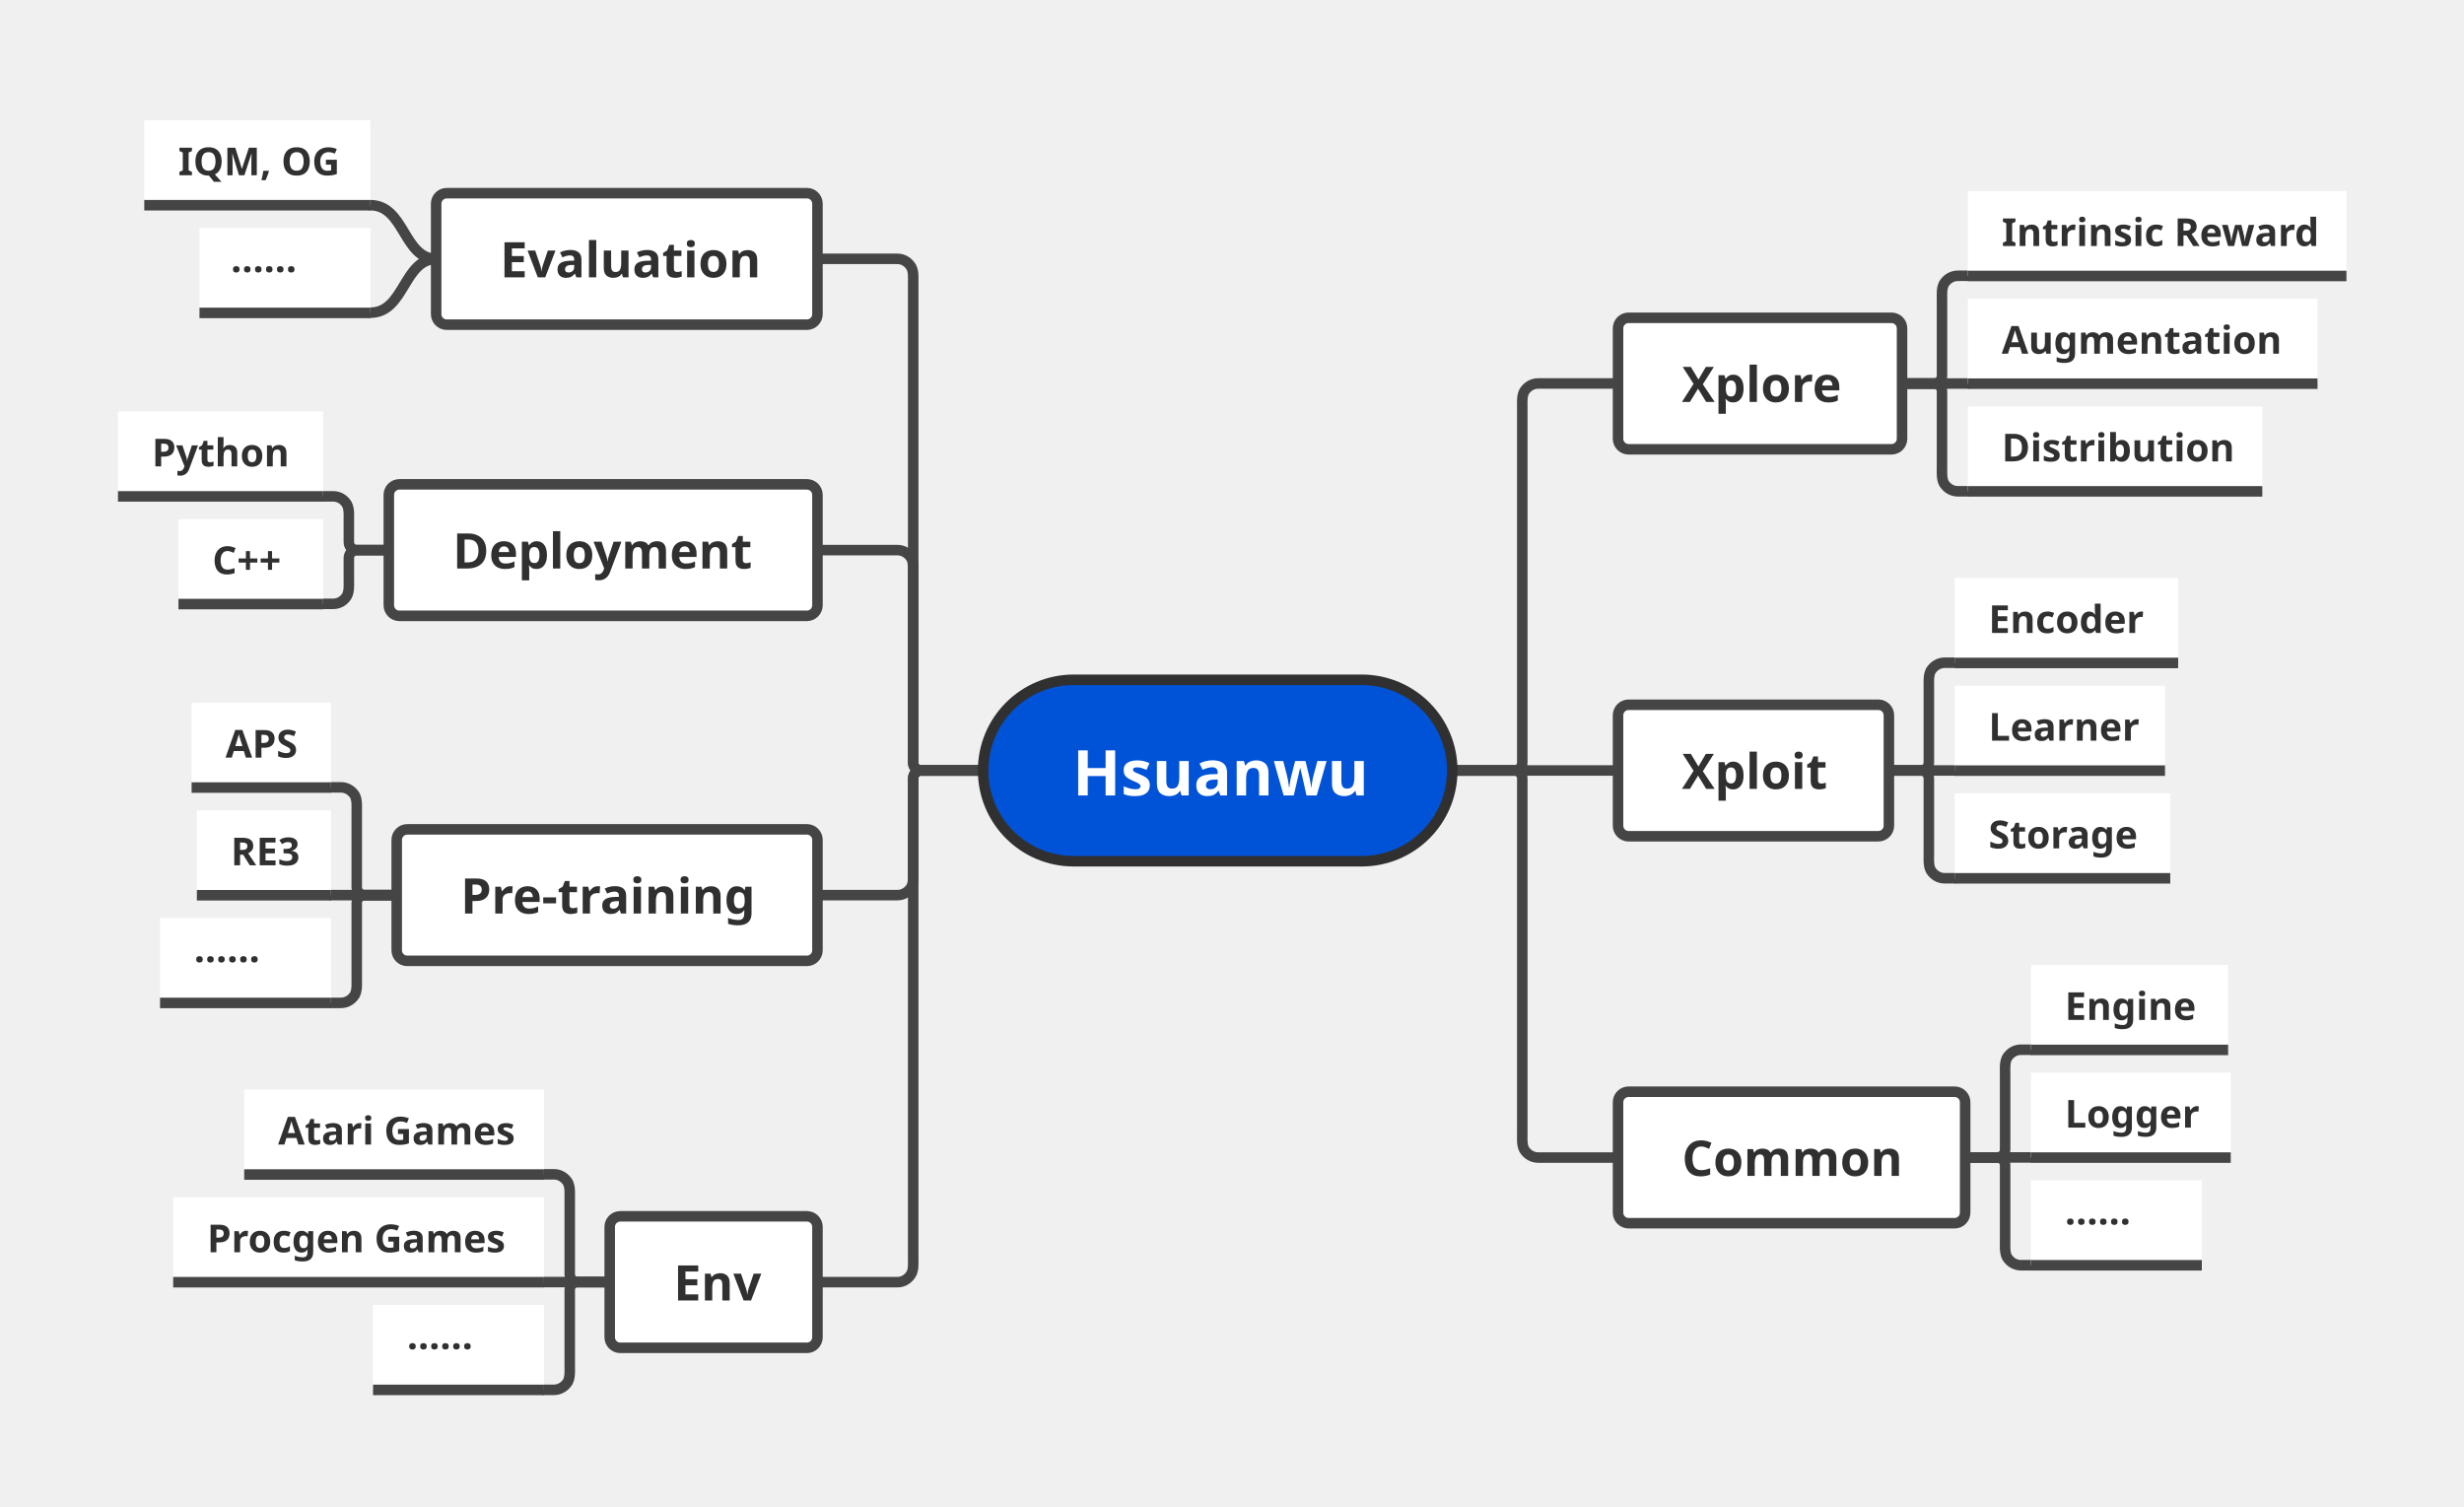
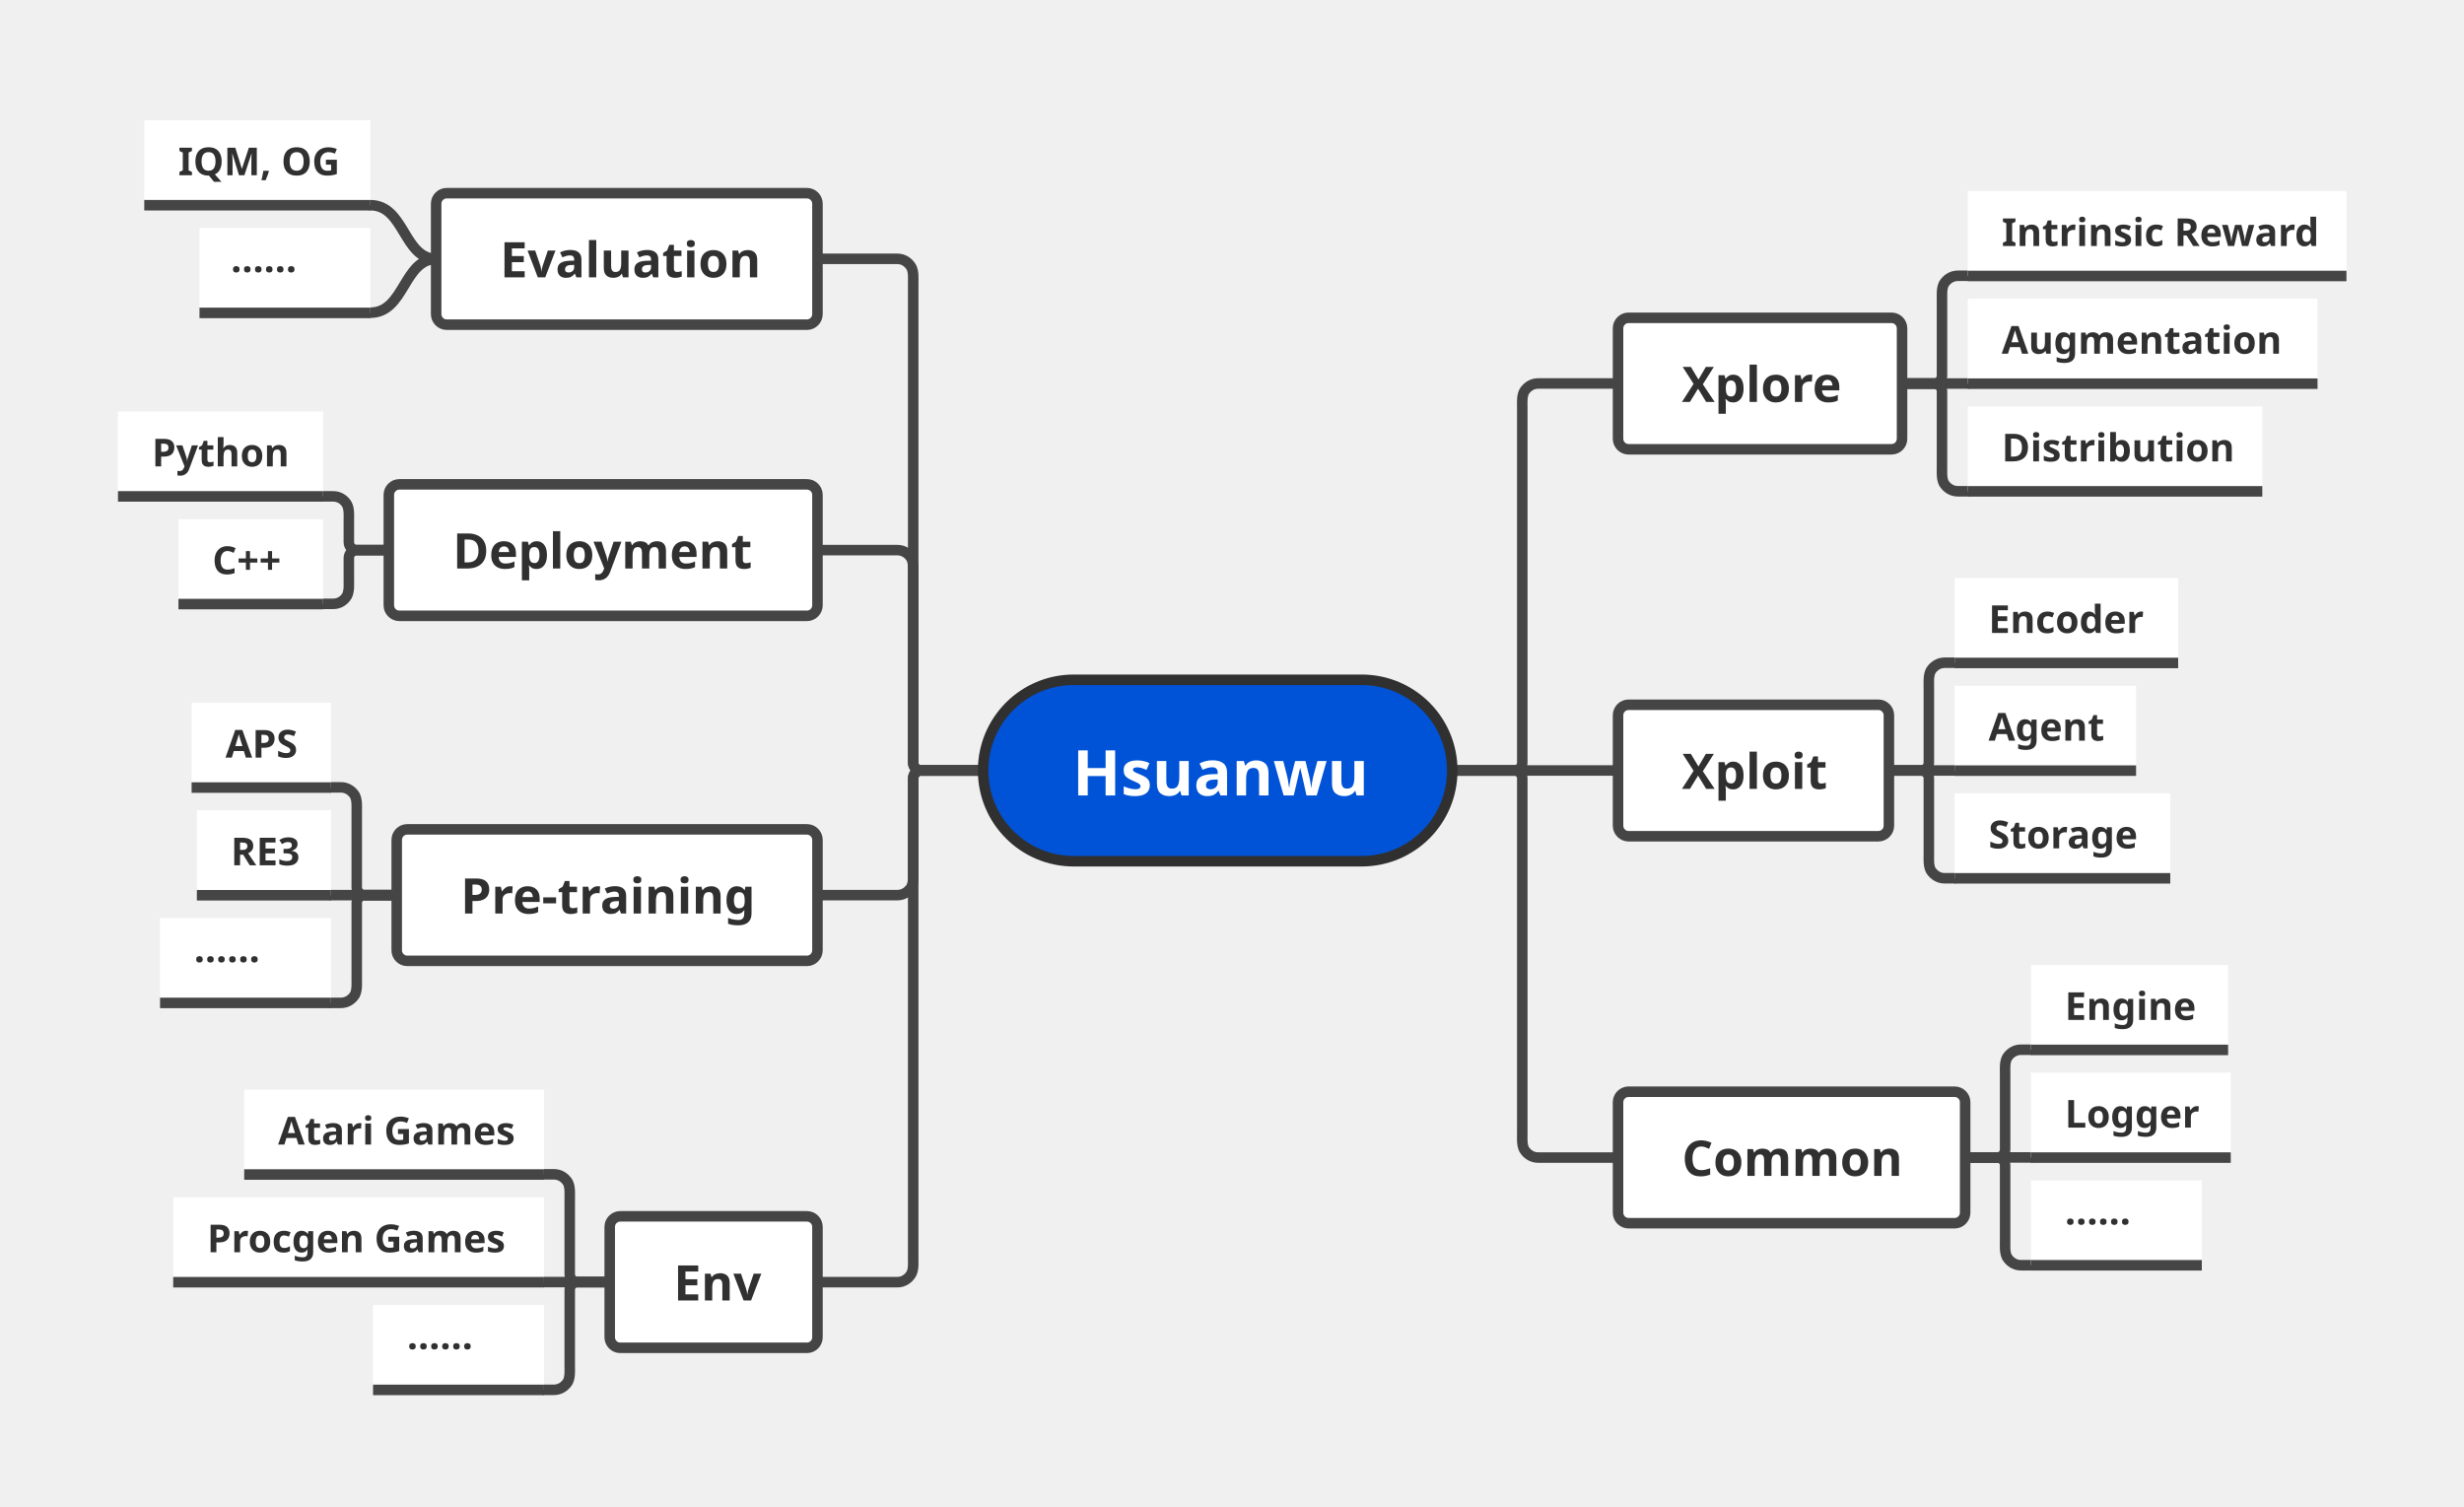
- <svg xmlns="http://www.w3.org/2000/svg" viewBox="0 0 937 573" width="937" height="573">
+ <svg xmlns="http://www.w3.org/2000/svg" height="573" viewBox="0 0 937 573" width="937">
  <defs />
-   <g id="page1" transform="translate(5.5,5.5)">
-     <rect width="927" x="0" fill="none" y="0" height="563" />
-     <path stroke="#454545" stroke-width="4" fill="none" id="shape1" stroke-linecap="round" d="M13.1,.0L36.7,.0C38.4,.0,40.7,.0,42.7,.0C43.6,.0,44.6,.0,45.7,.0L76.1,.0" transform="translate(533.69,287.50)" />
-     <path stroke="#454545" stroke-width="4" fill="none" id="shape2" stroke-linecap="round" d="M13.1,73.6L36.7,73.6C38.4,73.6,39.7,72.2,39.7,70.6L39.7,-64.6C39.7,-66.2,39.5,-68.7,40.4,-70.5C41.5,-72.3,43.4,-73.6,45.7,-73.6L76.1,-73.6" transform="translate(533.69,213.93)" />
-     <path stroke="#454545" stroke-width="4" fill="none" id="shape3" stroke-linecap="round" d="M13.1,-73.6L36.7,-73.6C38.4,-73.6,39.7,-72.2,39.7,-70.6L39.7,64.6C39.7,66.2,39.5,68.7,40.4,70.5C41.5,72.3,43.4,73.6,45.7,73.6L76.1,73.6" transform="translate(533.69,361.08)" />
-     <path stroke="#454545" stroke-width="4" fill="none" id="shape4" stroke-linecap="round" d="M-12.5,20.5L-0.3,20.5C1.4,20.5,2.7,19.1,2.7,17.5L2.7,-11.5C2.7,-13.1,2.5,-15.6,3.4,-17.4C4.5,-19.2,6.4,-20.5,8.7,-20.5L12.5,-20.5" transform="translate(725.30,267.02)" />
-     <path stroke="#454545" stroke-width="4" fill="none" id="shape5" stroke-linecap="round" d="M-12.5,.0L-0.3,.0C1.4,.0,3.7,.0,5.7,.0C6.6,.0,7.6,.0,8.7,.0L12.5,.0" transform="translate(725.30,287.50)" />
-     <path stroke="#454545" stroke-width="4" fill="none" id="shape6" stroke-linecap="round" d="M-12.5,-20.5L-0.3,-20.5C1.4,-20.5,2.7,-19.1,2.7,-17.5L2.7,11.5C2.7,13.1,2.5,15.6,3.4,17.4C4.5,19.2,6.4,20.5,8.7,20.5L12.5,20.5" transform="translate(725.30,307.98)" />
-     <path stroke="#454545" stroke-width="4" fill="none" id="shape7" stroke-linecap="round" d="M-13.1,-97.3L-36.7,-97.3C-38.4,-97.3,-39.7,-95.9,-39.7,-94.3L-39.7,88.3C-39.7,89.9,-39.5,92.4,-40.4,94.1C-41.5,96.0,-43.4,97.3,-45.7,97.3L-76.1,97.3" transform="translate(381.47,384.77)" />
-     <path stroke="#454545" stroke-width="4" fill="none" id="shape8" stroke-linecap="round" d="M-13.1,41.9L-36.7,41.9C-38.4,41.9,-39.7,40.6,-39.7,38.9L-39.7,-32.9C-39.7,-34.6,-39.5,-37.0,-40.4,-38.8C-41.5,-40.6,-43.4,-41.9,-45.7,-41.9L-76.1,-41.9" transform="translate(381.47,245.59)" />
-     <path stroke="#454545" stroke-width="4" fill="none" id="shape9" stroke-linecap="round" d="M-13.1,-23.7L-36.7,-23.7C-38.4,-23.7,-39.7,-22.3,-39.7,-20.7L-39.7,14.7C-39.7,16.3,-39.5,18.8,-40.4,20.6C-41.5,22.4,-43.4,23.7,-45.7,23.7L-76.1,23.7" transform="translate(381.47,311.19)" />
-     <path stroke="#454545" stroke-width="4" fill="none" id="shape10" stroke-linecap="round" d="M-12.5,20.5L-0.3,20.5C1.4,20.5,2.7,19.1,2.7,17.5L2.7,-11.5C2.7,-13.1,2.5,-15.6,3.4,-17.4C4.5,-19.2,6.4,-20.5,8.7,-20.5L12.5,-20.5" transform="translate(730.30,119.88)" />
-     <path stroke="#454545" stroke-width="4" fill="none" id="shape11" stroke-linecap="round" d="M-12.5,.0L-0.3,.0C1.4,.0,3.7,.0,5.7,.0C6.6,.0,7.6,.0,8.7,.0L12.5,.0" transform="translate(730.30,140.35)" />
-     <path stroke="#454545" stroke-width="4" fill="none" id="shape12" stroke-linecap="round" d="M-12.5,-20.5L-0.3,-20.5C1.4,-20.5,2.7,-19.1,2.7,-17.5L2.7,11.5C2.7,13.1,2.5,15.6,3.4,17.4C4.5,19.2,6.4,20.5,8.7,20.5L12.5,20.5" transform="translate(730.30,160.82)" />
-     <path stroke="#454545" stroke-width="4" fill="none" id="shape13" stroke-linecap="round" d="M-12.5,20.5L-0.3,20.5C1.4,20.5,2.7,19.1,2.7,17.5L2.7,-11.5C2.7,-13.1,2.5,-15.6,3.4,-17.4C4.5,-19.2,6.4,-20.5,8.7,-20.5L12.5,-20.5" transform="translate(754.30,414.18)" />
-     <path stroke="#454545" stroke-width="4" fill="none" id="shape14" stroke-linecap="round" d="M-12.5,-20.5L-0.3,-20.5C1.4,-20.5,2.7,-19.1,2.7,-17.5L2.7,11.5C2.7,13.1,2.5,15.6,3.4,17.4C4.5,19.2,6.4,20.5,8.7,20.5L12.5,20.5" transform="translate(754.30,455.13)" />
-     <path stroke="#454545" stroke-width="4" fill="none" id="shape15" stroke-linecap="round" d="M12.5,20.5L.3,20.5C-1.4,20.5,-2.7,19.1,-2.7,17.5L-2.7,-11.5C-2.7,-13.1,-2.5,-15.6,-3.4,-17.4C-4.5,-19.2,-6.4,-20.5,-8.7,-20.5L-12.5,-20.5" transform="translate(213.86,461.56)" />
-     <path stroke="#454545" stroke-width="4" fill="none" id="shape16" stroke-linecap="round" d="M-12.5,.0L-0.3,.0C1.4,.0,3.7,.0,5.7,.0C6.6,.0,7.6,.0,8.7,.0L12.5,.0" transform="translate(754.30,434.65)" />
-     <path stroke="#454545" stroke-width="4" fill="none" id="shape17" stroke-linecap="round" d="M12.5,10.2L.3,10.2C-1.4,10.2,-2.7,8.9,-2.7,7.2L-2.7,-1.2C-2.7,-2.9,-2.5,-5.3,-3.4,-7.1C-4.5,-9.0,-6.4,-10.2,-8.7,-10.2L-12.5,-10.2" transform="translate(129.86,193.45)" />
-     <path stroke="#454545" stroke-width="4" fill="none" id="shape18" stroke-linecap="round" d="M12.5,-10.2L.3,-10.2C-1.4,-10.2,-2.7,-8.9,-2.7,-7.2L-2.7,1.2C-2.7,2.9,-2.5,5.3,-3.4,7.1C-4.5,9.0,-6.4,10.2,-8.7,10.2L-12.5,10.2" transform="translate(129.86,213.93)" />
-     <path stroke="#454545" stroke-width="4" fill="none" id="shape19" stroke-linecap="round" d="M12.5,20.5L.3,20.5C-1.4,20.5,-2.7,19.1,-2.7,17.5L-2.7,-11.5C-2.7,-13.1,-2.5,-15.6,-3.4,-17.4C-4.5,-19.2,-6.4,-20.5,-8.7,-20.5L-12.5,-20.5" transform="translate(132.86,314.41)" />
-     <path stroke="#454545" stroke-width="4" fill="none" id="shape20" stroke-linecap="round" d="M12.5,.0L.3,.0C-1.4,.0,-3.7,.0,-5.7,.0C-6.6,.0,-7.6,.0,-8.7,.0L-12.5,.0" transform="translate(132.86,334.89)" />
-     <path stroke="#454545" stroke-width="4" fill="none" id="shape21" stroke-linecap="round" d="M12.5,-20.5L.3,-20.5C-1.4,-20.5,-2.7,-19.1,-2.7,-17.5L-2.7,11.5C-2.7,13.1,-2.5,15.6,-3.4,17.4C-4.5,19.2,-6.4,20.5,-8.7,20.5L-12.5,20.5" transform="translate(132.86,355.36)" />
-     <path stroke="#454545" stroke-width="4" fill="none" id="shape22" stroke-linecap="round" d="M12.5,.0L.3,.0C-1.4,.0,-3.7,.0,-5.7,.0C-6.6,.0,-7.6,.0,-8.7,.0L-12.5,.0" transform="translate(213.86,482.04)" />
-     <path stroke="#454545" stroke-width="4" fill="none" id="shape23" stroke-linecap="round" d="M12.5,-20.5L.3,-20.5C-1.4,-20.5,-2.7,-19.1,-2.7,-17.5L-2.7,11.5C-2.7,13.1,-2.5,15.6,-3.4,17.4C-4.5,19.2,-6.4,20.5,-8.7,20.5L-12.5,20.5" transform="translate(213.86,502.51)" />
-     <path stroke="#454545" stroke-width="4" fill="none" id="shape24" stroke-linecap="round" d="M-13.1,97.3L-36.7,97.3C-38.4,97.3,-39.7,95.9,-39.7,94.3L-39.7,-88.3C-39.7,-89.9,-39.5,-92.4,-40.4,-94.1C-41.5,-96.0,-43.4,-97.3,-45.7,-97.3L-76.1,-97.3" transform="translate(381.47,190.23)" />
-     <path stroke="#454545" stroke-width="4" fill="none" id="shape25" stroke-linecap="round" d="M12.5,10.2C.1,10.2,.5,-10.2,-12.5,-10.2" transform="translate(147.86,82.73)" />
-     <path stroke="#454545" stroke-width="4" fill="none" id="shape26" stroke-linecap="round" d="M12.5,-10.2C.1,-10.2,.5,10.2,-12.5,10.2" transform="translate(147.86,103.20)" />
-     <g id="shape27" transform="translate(368.361,253)">
-       <path stroke="#303030" stroke-width="4" fill-rule="nonzero" fill="#0053d6" d="M34.5,.0L143.9,.0C163.0,.0,178.4,15.4,178.4,34.5C178.4,53.6,163.0,69.0,143.9,69.0L34.5,69.0C15.4,69.0,.0,53.6,.0,34.5C.0,15.4,15.4,.0,34.5,.0z" />
+   <g transform="translate(5.5,5.5)" id="page1">
+     <rect x="0" height="563" y="0" width="927" fill="none" />
+     <path stroke-linecap="round" transform="translate(533.69,287.50)" id="shape1" stroke="#454545" stroke-width="4" fill="none" d="M13.1,.0L36.7,.0C38.4,.0,40.7,.0,42.7,.0C43.6,.0,44.6,.0,45.7,.0L76.1,.0" />
+     <path stroke-linecap="round" transform="translate(533.69,213.93)" id="shape2" stroke="#454545" stroke-width="4" fill="none" d="M13.1,73.6L36.7,73.6C38.4,73.6,39.7,72.2,39.7,70.6L39.7,-64.6C39.7,-66.2,39.5,-68.7,40.4,-70.5C41.5,-72.3,43.4,-73.6,45.7,-73.6L76.1,-73.6" />
+     <path stroke-linecap="round" transform="translate(533.69,361.08)" id="shape3" stroke="#454545" stroke-width="4" fill="none" d="M13.1,-73.6L36.7,-73.6C38.4,-73.6,39.7,-72.2,39.7,-70.6L39.7,64.6C39.7,66.2,39.5,68.7,40.4,70.5C41.5,72.3,43.4,73.6,45.7,73.6L76.1,73.6" />
+     <path stroke-linecap="round" transform="translate(725.30,267.02)" id="shape4" stroke="#454545" stroke-width="4" fill="none" d="M-12.5,20.5L-0.3,20.5C1.4,20.5,2.7,19.1,2.7,17.5L2.7,-11.5C2.7,-13.1,2.5,-15.6,3.4,-17.4C4.5,-19.2,6.4,-20.5,8.7,-20.5L12.5,-20.5" />
+     <path stroke-linecap="round" transform="translate(725.30,287.50)" id="shape5" stroke="#454545" stroke-width="4" fill="none" d="M-12.5,.0L-0.3,.0C1.4,.0,3.7,.0,5.7,.0C6.6,.0,7.6,.0,8.7,.0L12.5,.0" />
+     <path stroke-linecap="round" transform="translate(725.30,307.98)" id="shape6" stroke="#454545" stroke-width="4" fill="none" d="M-12.5,-20.5L-0.3,-20.5C1.4,-20.5,2.7,-19.1,2.7,-17.5L2.7,11.5C2.7,13.1,2.5,15.6,3.4,17.4C4.5,19.2,6.4,20.5,8.7,20.5L12.5,20.5" />
+     <path stroke-linecap="round" transform="translate(381.47,384.77)" id="shape7" stroke="#454545" stroke-width="4" fill="none" d="M-13.1,-97.3L-36.7,-97.3C-38.4,-97.3,-39.7,-95.9,-39.7,-94.3L-39.7,88.3C-39.7,89.9,-39.5,92.4,-40.4,94.1C-41.5,96.0,-43.4,97.3,-45.7,97.3L-76.1,97.3" />
+     <path stroke-linecap="round" transform="translate(381.47,245.59)" id="shape8" stroke="#454545" stroke-width="4" fill="none" d="M-13.1,41.9L-36.7,41.9C-38.4,41.9,-39.7,40.6,-39.7,38.9L-39.7,-32.9C-39.7,-34.6,-39.5,-37.0,-40.4,-38.8C-41.5,-40.6,-43.4,-41.9,-45.7,-41.9L-76.1,-41.9" />
+     <path stroke-linecap="round" transform="translate(381.47,311.19)" id="shape9" stroke="#454545" stroke-width="4" fill="none" d="M-13.1,-23.7L-36.7,-23.7C-38.4,-23.7,-39.7,-22.3,-39.7,-20.7L-39.7,14.7C-39.7,16.3,-39.5,18.8,-40.4,20.6C-41.5,22.4,-43.4,23.7,-45.7,23.7L-76.1,23.7" />
+     <path stroke-linecap="round" transform="translate(730.30,119.88)" id="shape10" stroke="#454545" stroke-width="4" fill="none" d="M-12.5,20.5L-0.3,20.5C1.4,20.5,2.7,19.1,2.7,17.5L2.7,-11.5C2.7,-13.1,2.5,-15.6,3.4,-17.4C4.5,-19.2,6.4,-20.5,8.7,-20.5L12.5,-20.5" />
+     <path stroke-linecap="round" transform="translate(730.30,140.35)" id="shape11" stroke="#454545" stroke-width="4" fill="none" d="M-12.5,.0L-0.3,.0C1.4,.0,3.7,.0,5.7,.0C6.6,.0,7.6,.0,8.7,.0L12.5,.0" />
+     <path stroke-linecap="round" transform="translate(730.30,160.82)" id="shape12" stroke="#454545" stroke-width="4" fill="none" d="M-12.5,-20.5L-0.3,-20.5C1.4,-20.5,2.7,-19.1,2.7,-17.5L2.7,11.5C2.7,13.1,2.5,15.6,3.4,17.4C4.5,19.2,6.4,20.5,8.7,20.5L12.5,20.5" />
+     <path stroke-linecap="round" transform="translate(754.30,414.18)" id="shape13" stroke="#454545" stroke-width="4" fill="none" d="M-12.5,20.5L-0.3,20.5C1.4,20.5,2.7,19.1,2.7,17.5L2.7,-11.5C2.7,-13.1,2.5,-15.6,3.4,-17.4C4.5,-19.2,6.4,-20.5,8.7,-20.5L12.5,-20.5" />
+     <path stroke-linecap="round" transform="translate(754.30,455.13)" id="shape14" stroke="#454545" stroke-width="4" fill="none" d="M-12.5,-20.5L-0.3,-20.5C1.4,-20.5,2.7,-19.1,2.7,-17.5L2.7,11.5C2.7,13.1,2.5,15.6,3.4,17.4C4.5,19.2,6.4,20.5,8.7,20.5L12.5,20.5" />
+     <path stroke-linecap="round" transform="translate(213.86,461.56)" id="shape15" stroke="#454545" stroke-width="4" fill="none" d="M12.5,20.5L.3,20.5C-1.4,20.5,-2.7,19.1,-2.7,17.5L-2.7,-11.5C-2.7,-13.1,-2.5,-15.6,-3.4,-17.4C-4.5,-19.2,-6.4,-20.5,-8.7,-20.5L-12.5,-20.5" />
+     <path stroke-linecap="round" transform="translate(754.30,434.65)" id="shape16" stroke="#454545" stroke-width="4" fill="none" d="M-12.5,.0L-0.3,.0C1.4,.0,3.7,.0,5.7,.0C6.6,.0,7.6,.0,8.7,.0L12.5,.0" />
+     <path stroke-linecap="round" transform="translate(129.86,193.45)" id="shape17" stroke="#454545" stroke-width="4" fill="none" d="M12.5,10.2L.3,10.2C-1.4,10.2,-2.7,8.9,-2.7,7.2L-2.7,-1.2C-2.7,-2.9,-2.5,-5.3,-3.4,-7.1C-4.5,-9.0,-6.4,-10.2,-8.7,-10.2L-12.5,-10.2" />
+     <path stroke-linecap="round" transform="translate(129.86,213.93)" id="shape18" stroke="#454545" stroke-width="4" fill="none" d="M12.5,-10.2L.3,-10.2C-1.4,-10.2,-2.7,-8.9,-2.7,-7.2L-2.7,1.2C-2.7,2.9,-2.5,5.3,-3.4,7.1C-4.5,9.0,-6.4,10.2,-8.7,10.2L-12.5,10.2" />
+     <path stroke-linecap="round" transform="translate(132.86,314.41)" id="shape19" stroke="#454545" stroke-width="4" fill="none" d="M12.5,20.5L.3,20.5C-1.4,20.5,-2.7,19.1,-2.7,17.5L-2.7,-11.5C-2.7,-13.1,-2.5,-15.6,-3.4,-17.4C-4.5,-19.2,-6.4,-20.5,-8.7,-20.5L-12.5,-20.5" />
+     <path stroke-linecap="round" transform="translate(132.86,334.89)" id="shape20" stroke="#454545" stroke-width="4" fill="none" d="M12.5,.0L.3,.0C-1.4,.0,-3.7,.0,-5.7,.0C-6.6,.0,-7.6,.0,-8.7,.0L-12.5,.0" />
+     <path stroke-linecap="round" transform="translate(132.86,355.36)" id="shape21" stroke="#454545" stroke-width="4" fill="none" d="M12.5,-20.5L.3,-20.5C-1.4,-20.5,-2.7,-19.1,-2.7,-17.5L-2.7,11.5C-2.7,13.1,-2.5,15.6,-3.4,17.4C-4.5,19.2,-6.4,20.5,-8.7,20.5L-12.5,20.5" />
+     <path stroke-linecap="round" transform="translate(213.86,482.04)" id="shape22" stroke="#454545" stroke-width="4" fill="none" d="M12.5,.0L.3,.0C-1.4,.0,-3.7,.0,-5.7,.0C-6.6,.0,-7.6,.0,-8.7,.0L-12.5,.0" />
+     <path stroke-linecap="round" transform="translate(213.86,502.51)" id="shape23" stroke="#454545" stroke-width="4" fill="none" d="M12.5,-20.5L.3,-20.5C-1.4,-20.5,-2.7,-19.1,-2.7,-17.5L-2.7,11.5C-2.7,13.1,-2.5,15.6,-3.4,17.4C-4.5,19.2,-6.4,20.5,-8.7,20.5L-12.5,20.5" />
+     <path stroke-linecap="round" transform="translate(381.47,190.23)" id="shape24" stroke="#454545" stroke-width="4" fill="none" d="M-13.1,97.3L-36.7,97.3C-38.4,97.3,-39.7,95.9,-39.7,94.3L-39.7,-88.3C-39.7,-89.9,-39.5,-92.4,-40.4,-94.1C-41.5,-96.0,-43.4,-97.3,-45.7,-97.3L-76.1,-97.3" />
+     <path stroke-linecap="round" transform="translate(147.86,82.73)" id="shape25" stroke="#454545" stroke-width="4" fill="none" d="M12.5,10.2C.1,10.2,.5,-10.2,-12.5,-10.2" />
+     <path stroke-linecap="round" transform="translate(147.86,103.20)" id="shape26" stroke="#454545" stroke-width="4" fill="none" d="M12.5,-10.2C.1,-10.2,.5,10.2,-12.5,10.2" />
+     <g transform="translate(368.361,253)" id="shape27">
+       <path fill-rule="nonzero" stroke="#303030" stroke-width="4" fill="#0053d6" d="M34.5,.0L143.9,.0C163.0,.0,178.4,15.4,178.4,34.5C178.4,53.6,163.0,69.0,143.9,69.0L34.5,69.0C15.4,69.0,.0,53.6,.0,34.5C.0,15.4,15.4,.0,34.5,.0z" />
      <text xml:space="preserve" style="fill:#ffffff;font-family:微软雅黑;font-size:18.00pt;font-weight:bold">
        <tspan x="34.0" y="44.0">Hsuanwu</tspan>
      </text>
    </g>
-     <g id="shape28" transform="translate(609.801,262.5)">
-       <path stroke="#454545" stroke-width="4" fill-rule="nonzero" fill="#ffffff" d="M4.0,.0L99.0,.0C101.2,.0,103.0,1.8,103.0,4.0L103.0,46.0C103.0,48.2,101.2,50.0,99.0,50.0L4.0,50.0C1.8,50.0,.0,48.2,.0,46.0L.0,4.0C.0,1.8,1.8,.0,4.0,.0z" />
+     <g transform="translate(609.801,262.5)" id="shape28">
+       <path fill-rule="nonzero" stroke="#454545" stroke-width="4" fill="#ffffff" d="M4.0,.0L99.0,.0C101.2,.0,103.0,1.8,103.0,4.0L103.0,46.0C103.0,48.2,101.2,50.0,99.0,50.0L4.0,50.0C1.8,50.0,.0,48.2,.0,46.0L.0,4.0C.0,1.8,1.8,.0,4.0,.0z" />
      <text xml:space="preserve" style="fill:#303030;font-family:微软雅黑;font-size:14.00pt;font-weight:bold">
        <tspan x="24.3" y="32.0">Xploit</tspan>
      </text>
    </g>
-     <g id="shape29" transform="translate(609.801,115.35)">
-       <path stroke="#454545" stroke-width="4" fill-rule="nonzero" fill="#ffffff" d="M4.0,.0L104.0,.0C106.2,.0,108.0,1.8,108.0,4.0L108.0,46.0C108.0,48.2,106.2,50.0,104.0,50.0L4.0,50.0C1.8,50.0,.0,48.2,.0,46.0L.0,4.0C.0,1.8,1.8,.0,4.0,.0z" />
+     <g transform="translate(609.801,115.35)" id="shape29">
+       <path fill-rule="nonzero" stroke="#454545" stroke-width="4" fill="#ffffff" d="M4.0,.0L104.0,.0C106.2,.0,108.0,1.8,108.0,4.0L108.0,46.0C108.0,48.2,106.2,50.0,104.0,50.0L4.0,50.0C1.8,50.0,.0,48.2,.0,46.0L.0,4.0C.0,1.8,1.8,.0,4.0,.0z" />
      <text xml:space="preserve" style="fill:#303030;font-family:微软雅黑;font-size:14.00pt;font-weight:bold">
        <tspan x="24.3" y="32.0">Xplore</tspan>
      </text>
    </g>
-     <g id="shape30" transform="translate(609.801,409.65)">
-       <path stroke="#454545" stroke-width="4" fill-rule="nonzero" fill="#ffffff" d="M4.0,.0L128.0,.0C130.2,.0,132.0,1.8,132.0,4.0L132.0,46.0C132.0,48.2,130.2,50.0,128.0,50.0L4.0,50.0C1.8,50.0,.0,48.2,.0,46.0L.0,4.0C.0,1.8,1.8,.0,4.0,.0z" />
+     <g transform="translate(609.801,409.65)" id="shape30">
+       <path fill-rule="nonzero" stroke="#454545" stroke-width="4" fill="#ffffff" d="M4.0,.0L128.0,.0C130.2,.0,132.0,1.8,132.0,4.0L132.0,46.0C132.0,48.2,130.2,50.0,128.0,50.0L4.0,50.0C1.8,50.0,.0,48.2,.0,46.0L.0,4.0C.0,1.8,1.8,.0,4.0,.0z" />
      <text xml:space="preserve" style="fill:#303030;font-family:微软雅黑;font-size:14.00pt;font-weight:bold">
        <tspan x="24.3" y="32.0">Common</tspan>
      </text>
    </g>
-     <g id="shape31" transform="translate(737.801,214.3)">
+     <g transform="translate(737.801,214.3)" id="shape31">
      <path fill-rule="nonzero" fill="#ffffff" d="M.0,.0L85.0,.0L85.0,32.3L.0,32.3L.0,.0z" />
      <path stroke="#454545" stroke-width="4" fill="none" d="M.0,32.3L85.0,32.3" />
      <text xml:space="preserve" style="fill:#303030;font-family:微软雅黑;font-size:11.00pt;font-weight:bold">
        <tspan x="12.9" y="20.9">Encoder</tspan>
      </text>
    </g>
-     <g id="shape32" transform="translate(737.801,255.25)">
-       <path fill-rule="nonzero" fill="#ffffff" d="M.0,.0L80.0,.0L80.0,32.3L.0,32.3L.0,.0z" />
-       <path stroke="#454545" stroke-width="4" fill="none" d="M.0,32.3L80.0,32.3" />
-       <text xml:space="preserve" style="fill:#303030;font-family:微软雅黑;font-size:11.00pt;font-weight:bold">
-         <tspan x="12.9" y="20.9">Learner</tspan>
-       </text>
-     </g>
-     <g id="shape33" transform="translate(737.801,296.2)">
+     <g transform="translate(737.801,255.25)" id="shape32">
+       <path fill-rule="nonzero" fill="#ffffff" d="M.0,.0L69.0,.0L69.0,32.3L.0,32.3L.0,.0z" />
+       <path stroke="#454545" stroke-width="4" fill="none" d="M.0,32.3L69.0,32.3" />
+       <text xml:space="preserve" style="fill:#303030;font-family:微软雅黑;font-size:11.00pt;font-weight:bold">
+         <tspan x="12.9" y="20.9">Agent</tspan>
+       </text>
+     </g>
+     <g transform="translate(737.801,296.2)" id="shape33">
      <path fill-rule="nonzero" fill="#ffffff" d="M.0,.0L82.0,.0L82.0,32.3L.0,32.3L.0,.0z" />
      <path stroke="#454545" stroke-width="4" fill="none" d="M.0,32.3L82.0,32.3" />
      <text xml:space="preserve" style="fill:#303030;font-family:微软雅黑;font-size:11.00pt;font-weight:bold">
        <tspan x="12.9" y="20.9">Storage</tspan>
      </text>
    </g>
-     <g id="shape34" transform="translate(226.361,457.0375)">
-       <path stroke="#454545" stroke-width="4" fill-rule="nonzero" fill="#ffffff" d="M4.0,.0L75.0,.0C77.2,.0,79.0,1.8,79.0,4.0L79.0,46.0C79.0,48.2,77.2,50.0,75.0,50.0L4.0,50.0C1.8,50.0,.0,48.2,.0,46.0L.0,4.0C.0,1.8,1.8,.0,4.0,.0z" />
+     <g transform="translate(226.361,457.0375)" id="shape34">
+       <path fill-rule="nonzero" stroke="#454545" stroke-width="4" fill="#ffffff" d="M4.0,.0L75.0,.0C77.2,.0,79.0,1.8,79.0,4.0L79.0,46.0C79.0,48.2,77.2,50.0,75.0,50.0L4.0,50.0C1.8,50.0,.0,48.2,.0,46.0L.0,4.0C.0,1.8,1.8,.0,4.0,.0z" />
      <text xml:space="preserve" style="fill:#303030;font-family:微软雅黑;font-size:14.00pt;font-weight:bold">
        <tspan x="24.3" y="32.0">Env</tspan>
      </text>
    </g>
-     <g id="shape35" transform="translate(142.361,178.6875)">
-       <path stroke="#454545" stroke-width="4" fill-rule="nonzero" fill="#ffffff" d="M4.0,.0L159.0,.0C161.2,.0,163.0,1.8,163.0,4.0L163.0,46.0C163.0,48.2,161.2,50.0,159.0,50.0L4.0,50.0C1.8,50.0,.0,48.2,.0,46.0L.0,4.0C.0,1.8,1.8,.0,4.0,.0z" />
+     <g transform="translate(142.361,178.6875)" id="shape35">
+       <path fill-rule="nonzero" stroke="#454545" stroke-width="4" fill="#ffffff" d="M4.0,.0L159.0,.0C161.2,.0,163.0,1.8,163.0,4.0L163.0,46.0C163.0,48.2,161.2,50.0,159.0,50.0L4.0,50.0C1.8,50.0,.0,48.2,.0,46.0L.0,4.0C.0,1.8,1.8,.0,4.0,.0z" />
      <text xml:space="preserve" style="fill:#303030;font-family:微软雅黑;font-size:14.00pt;font-weight:bold">
        <tspan x="24.3" y="32.0">Deployment</tspan>
      </text>
    </g>
-     <g id="shape36" transform="translate(145.361,309.8875)">
-       <path stroke="#454545" stroke-width="4" fill-rule="nonzero" fill="#ffffff" d="M4.0,.0L156.0,.0C158.2,.0,160.0,1.8,160.0,4.0L160.0,46.0C160.0,48.2,158.2,50.0,156.0,50.0L4.0,50.0C1.8,50.0,.0,48.2,.0,46.0L.0,4.0C.0,1.8,1.8,.0,4.0,.0z" />
+     <g transform="translate(145.361,309.8875)" id="shape36">
+       <path fill-rule="nonzero" stroke="#454545" stroke-width="4" fill="#ffffff" d="M4.0,.0L156.0,.0C158.2,.0,160.0,1.8,160.0,4.0L160.0,46.0C160.0,48.2,158.2,50.0,156.0,50.0L4.0,50.0C1.8,50.0,.0,48.2,.0,46.0L.0,4.0C.0,1.8,1.8,.0,4.0,.0z" />
      <text xml:space="preserve" style="fill:#303030;font-family:微软雅黑;font-size:14.00pt;font-weight:bold">
        <tspan x="24.3" y="32.0">Pre-training</tspan>
      </text>
    </g>
-     <g id="shape37" transform="translate(742.801,67.15)">
+     <g transform="translate(742.801,67.15)" id="shape37">
      <path fill-rule="nonzero" fill="#ffffff" d="M.0,.0L144.0,.0L144.0,32.3L.0,32.3L.0,.0z" />
      <path stroke="#454545" stroke-width="4" fill="none" d="M.0,32.3L144.0,32.3" />
      <text xml:space="preserve" style="fill:#303030;font-family:微软雅黑;font-size:11.00pt;font-weight:bold">
        <tspan x="12.9" y="20.9">Intrinsic Reward</tspan>
      </text>
    </g>
-     <g id="shape38" transform="translate(742.801,108.1)">
+     <g transform="translate(742.801,108.1)" id="shape38">
      <path fill-rule="nonzero" fill="#ffffff" d="M.0,.0L133.0,.0L133.0,32.3L.0,32.3L.0,.0z" />
      <path stroke="#454545" stroke-width="4" fill="none" d="M.0,32.3L133.0,32.3" />
      <text xml:space="preserve" style="fill:#303030;font-family:微软雅黑;font-size:11.00pt;font-weight:bold">
        <tspan x="12.9" y="20.9">Augmentation</tspan>
      </text>
    </g>
-     <g id="shape39" transform="translate(742.801,149.05)">
+     <g transform="translate(742.801,149.05)" id="shape39">
      <path fill-rule="nonzero" fill="#ffffff" d="M.0,.0L112.0,.0L112.0,32.3L.0,32.3L.0,.0z" />
      <path stroke="#454545" stroke-width="4" fill="none" d="M.0,32.3L112.0,32.3" />
      <text xml:space="preserve" style="fill:#303030;font-family:微软雅黑;font-size:11.00pt;font-weight:bold">
        <tspan x="12.9" y="20.9">Distribution</tspan>
      </text>
    </g>
-     <g id="shape40" transform="translate(766.801,361.45)">
+     <g transform="translate(766.801,361.45)" id="shape40">
      <path fill-rule="nonzero" fill="#ffffff" d="M.0,.0L75.0,.0L75.0,32.3L.0,32.3L.0,.0z" />
      <path stroke="#454545" stroke-width="4" fill="none" d="M.0,32.3L75.0,32.3" />
      <text xml:space="preserve" style="fill:#303030;font-family:微软雅黑;font-size:11.00pt;font-weight:bold">
        <tspan x="12.9" y="20.9">Engine</tspan>
      </text>
    </g>
-     <g id="shape41" transform="translate(766.801,443.35)">
+     <g transform="translate(766.801,443.35)" id="shape41">
      <path fill-rule="nonzero" fill="#ffffff" d="M.0,.0L65.0,.0L65.0,32.3L.0,32.3L.0,.0z" />
      <path stroke="#454545" stroke-width="4" fill="none" d="M.0,32.3L65.0,32.3" />
      <text xml:space="preserve" style="fill:#303030;font-family:微软雅黑;font-size:11.00pt;font-weight:bold">
        <tspan x="12.9" y="20.9">······</tspan>
      </text>
    </g>
-     <g id="shape42" transform="translate(87.361,408.8375)">
+     <g transform="translate(87.361,408.8375)" id="shape42">
      <path fill-rule="nonzero" fill="#ffffff" d="M.0,.0L114.0,.0L114.0,32.3L.0,32.3L.0,.0z" />
      <path stroke="#454545" stroke-width="4" fill="none" d="M.0,32.3L114.0,32.3" />
      <text xml:space="preserve" style="fill:#303030;font-family:微软雅黑;font-size:11.00pt;font-weight:bold">
        <tspan x="12.9" y="20.9">Atari Games</tspan>
      </text>
    </g>
-     <g id="shape43" transform="translate(766.801,402.4)">
+     <g transform="translate(766.801,402.4)" id="shape43">
      <path fill-rule="nonzero" fill="#ffffff" d="M.0,.0L76.0,.0L76.0,32.3L.0,32.3L.0,.0z" />
      <path stroke="#454545" stroke-width="4" fill="none" d="M.0,32.3L76.0,32.3" />
      <text xml:space="preserve" style="fill:#303030;font-family:微软雅黑;font-size:11.00pt;font-weight:bold">
        <tspan x="12.9" y="20.9">Logger</tspan>
      </text>
    </g>
-     <g id="shape44" transform="translate(39.361,150.9625)">
+     <g transform="translate(39.361,150.9625)" id="shape44">
      <path fill-rule="nonzero" fill="#ffffff" d="M.0,.0L78.0,.0L78.0,32.3L.0,32.3L.0,.0z" />
      <path stroke="#454545" stroke-width="4" fill="none" d="M.0,32.3L78.0,32.3" />
      <text xml:space="preserve" style="fill:#303030;font-family:微软雅黑;font-size:11.00pt;font-weight:bold">
        <tspan x="12.9" y="20.9">Python</tspan>
      </text>
    </g>
-     <g id="shape45" transform="translate(62.361,191.9125)">
+     <g transform="translate(62.361,191.9125)" id="shape45">
      <path fill-rule="nonzero" fill="#ffffff" d="M.0,.0L55.0,.0L55.0,32.3L.0,32.3L.0,.0z" />
      <path stroke="#454545" stroke-width="4" fill="none" d="M.0,32.3L55.0,32.3" />
      <text xml:space="preserve" style="fill:#303030;font-family:微软雅黑;font-size:11.00pt;font-weight:bold">
        <tspan x="12.9" y="20.9">C++</tspan>
      </text>
    </g>
-     <g id="shape46" transform="translate(67.361,261.6875)">
+     <g transform="translate(67.361,261.6875)" id="shape46">
      <path fill-rule="nonzero" fill="#ffffff" d="M.0,.0L53.0,.0L53.0,32.3L.0,32.3L.0,.0z" />
      <path stroke="#454545" stroke-width="4" fill="none" d="M.0,32.3L53.0,32.3" />
      <text xml:space="preserve" style="fill:#303030;font-family:微软雅黑;font-size:11.00pt;font-weight:bold">
        <tspan x="12.9" y="20.9">APS</tspan>
      </text>
    </g>
-     <g id="shape47" transform="translate(69.361,302.6375)">
+     <g transform="translate(69.361,302.6375)" id="shape47">
      <path fill-rule="nonzero" fill="#ffffff" d="M.0,.0L51.0,.0L51.0,32.3L.0,32.3L.0,.0z" />
      <path stroke="#454545" stroke-width="4" fill="none" d="M.0,32.3L51.0,32.3" />
      <text xml:space="preserve" style="fill:#303030;font-family:微软雅黑;font-size:11.00pt;font-weight:bold">
        <tspan x="12.9" y="20.9">RE3</tspan>
      </text>
    </g>
-     <g id="shape48" transform="translate(55.361,343.5875)">
+     <g transform="translate(55.361,343.5875)" id="shape48">
      <path fill-rule="nonzero" fill="#ffffff" d="M.0,.0L65.0,.0L65.0,32.3L.0,32.3L.0,.0z" />
      <path stroke="#454545" stroke-width="4" fill="none" d="M.0,32.3L65.0,32.3" />
      <text xml:space="preserve" style="fill:#303030;font-family:微软雅黑;font-size:11.00pt;font-weight:bold">
        <tspan x="12.9" y="20.9">······</tspan>
      </text>
    </g>
-     <g id="shape49" transform="translate(60.361,449.7875)">
+     <g transform="translate(60.361,449.7875)" id="shape49">
      <path fill-rule="nonzero" fill="#ffffff" d="M.0,.0L141.0,.0L141.0,32.3L.0,32.3L.0,.0z" />
      <path stroke="#454545" stroke-width="4" fill="none" d="M.0,32.3L141.0,32.3" />
      <text xml:space="preserve" style="fill:#303030;font-family:微软雅黑;font-size:11.00pt;font-weight:bold">
        <tspan x="12.9" y="20.9">Procgen Games</tspan>
      </text>
    </g>
-     <g id="shape50" transform="translate(136.361,490.7375)">
+     <g transform="translate(136.361,490.7375)" id="shape50">
      <path fill-rule="nonzero" fill="#ffffff" d="M.0,.0L65.0,.0L65.0,32.3L.0,32.3L.0,.0z" />
      <path stroke="#454545" stroke-width="4" fill="none" d="M.0,32.3L65.0,32.3" />
      <text xml:space="preserve" style="fill:#303030;font-family:微软雅黑;font-size:11.00pt;font-weight:bold">
        <tspan x="12.9" y="20.9">······</tspan>
      </text>
    </g>
-     <g id="shape51" transform="translate(160.361,67.9625)">
-       <path stroke="#454545" stroke-width="4" fill-rule="nonzero" fill="#ffffff" d="M4.0,.0L141.0,.0C143.2,.0,145.0,1.8,145.0,4.0L145.0,46.0C145.0,48.2,143.2,50.0,141.0,50.0L4.0,50.0C1.8,50.0,.0,48.2,.0,46.0L.0,4.0C.0,1.8,1.8,.0,4.0,.0z" />
+     <g transform="translate(160.361,67.9625)" id="shape51">
+       <path fill-rule="nonzero" stroke="#454545" stroke-width="4" fill="#ffffff" d="M4.0,.0L141.0,.0C143.2,.0,145.0,1.8,145.0,4.0L145.0,46.0C145.0,48.2,143.2,50.0,141.0,50.0L4.0,50.0C1.8,50.0,.0,48.2,.0,46.0L.0,4.0C.0,1.8,1.8,.0,4.0,.0z" />
      <text xml:space="preserve" style="fill:#303030;font-family:微软雅黑;font-size:14.00pt;font-weight:bold">
        <tspan x="24.3" y="32.0">Evaluation</tspan>
      </text>
    </g>
-     <g id="shape52" transform="translate(49.361,40.2375)">
+     <g transform="translate(49.361,40.2375)" id="shape52">
      <path fill-rule="nonzero" fill="#ffffff" d="M.0,.0L86.0,.0L86.0,32.3L.0,32.3L.0,.0z" />
      <path stroke="#454545" stroke-width="4" fill="none" d="M.0,32.3L86.0,32.3" />
      <text xml:space="preserve" style="fill:#303030;font-family:微软雅黑;font-size:11.00pt;font-weight:bold">
        <tspan x="12.9" y="20.9">IQM, OG</tspan>
      </text>
    </g>
-     <g id="shape53" transform="translate(70.361,81.1875)">
+     <g transform="translate(70.361,81.1875)" id="shape53">
      <path fill-rule="nonzero" fill="#ffffff" d="M.0,.0L65.0,.0L65.0,32.3L.0,32.3L.0,.0z" />
      <path stroke="#454545" stroke-width="4" fill="none" d="M.0,32.3L65.0,32.3" />
      <text xml:space="preserve" style="fill:#303030;font-family:微软雅黑;font-size:11.00pt;font-weight:bold">
        <tspan x="11.9" y="20.9">······</tspan>
      </text>
    </g>
  </g>
</svg>
